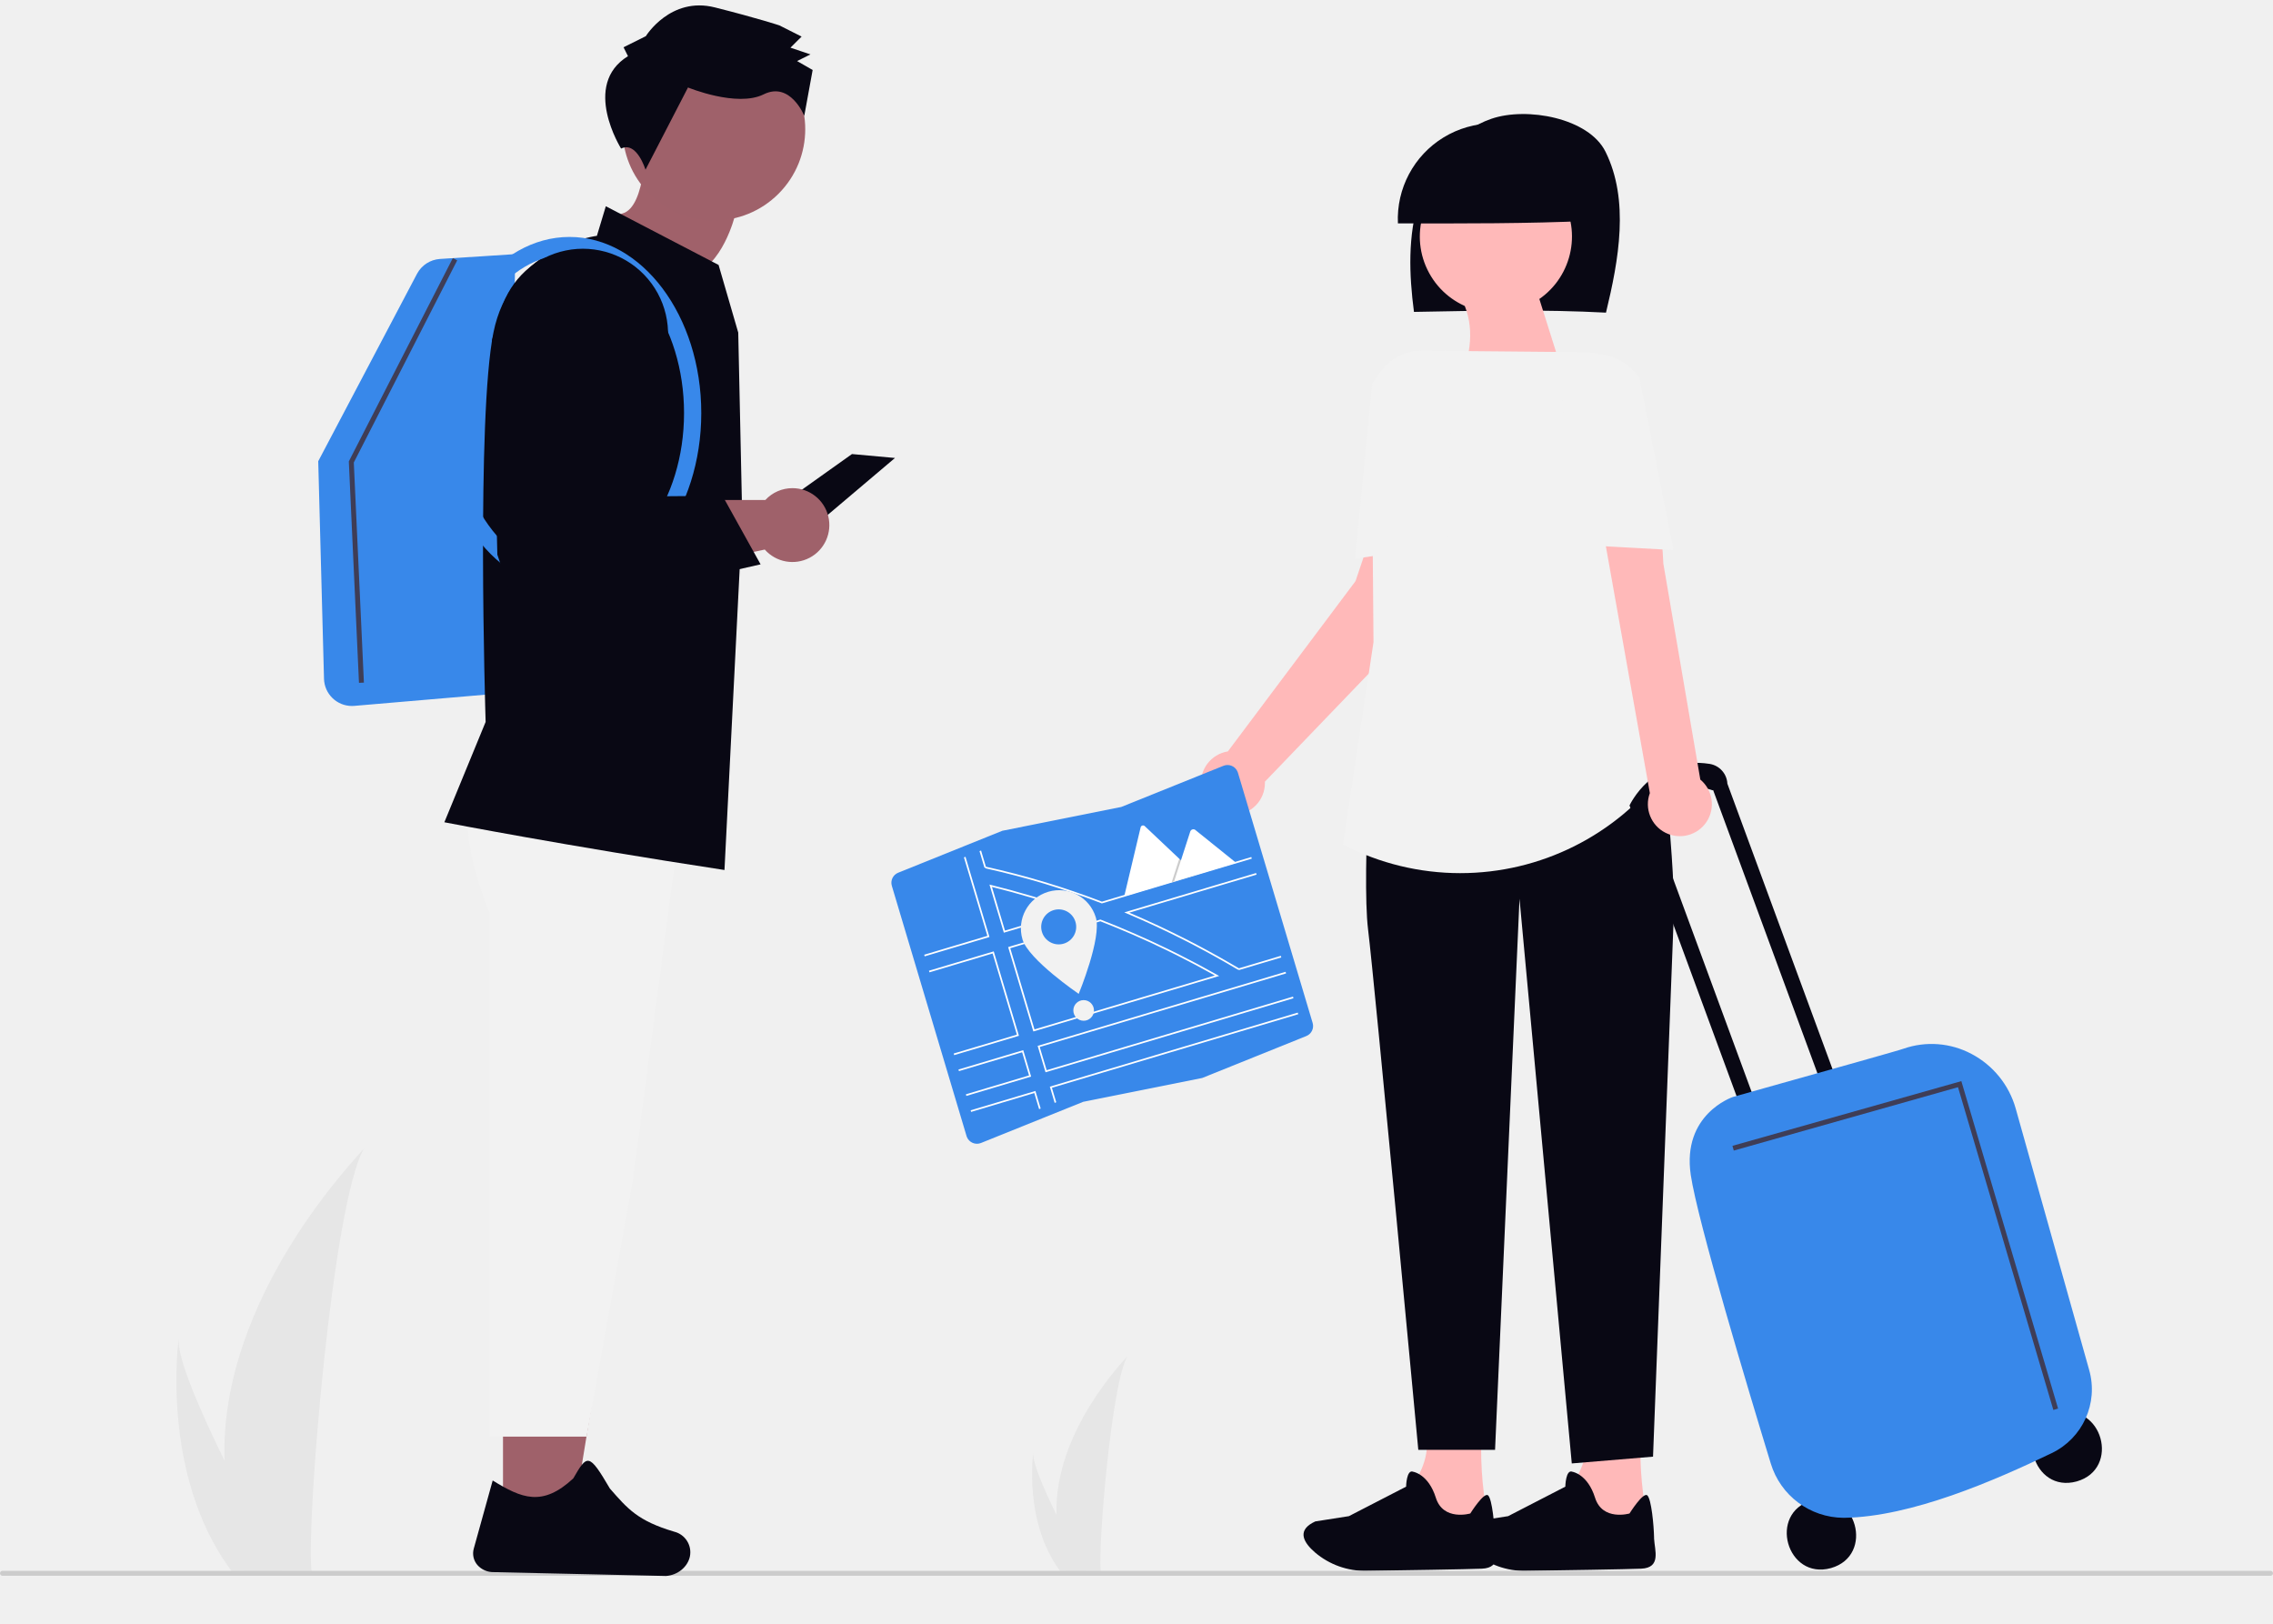
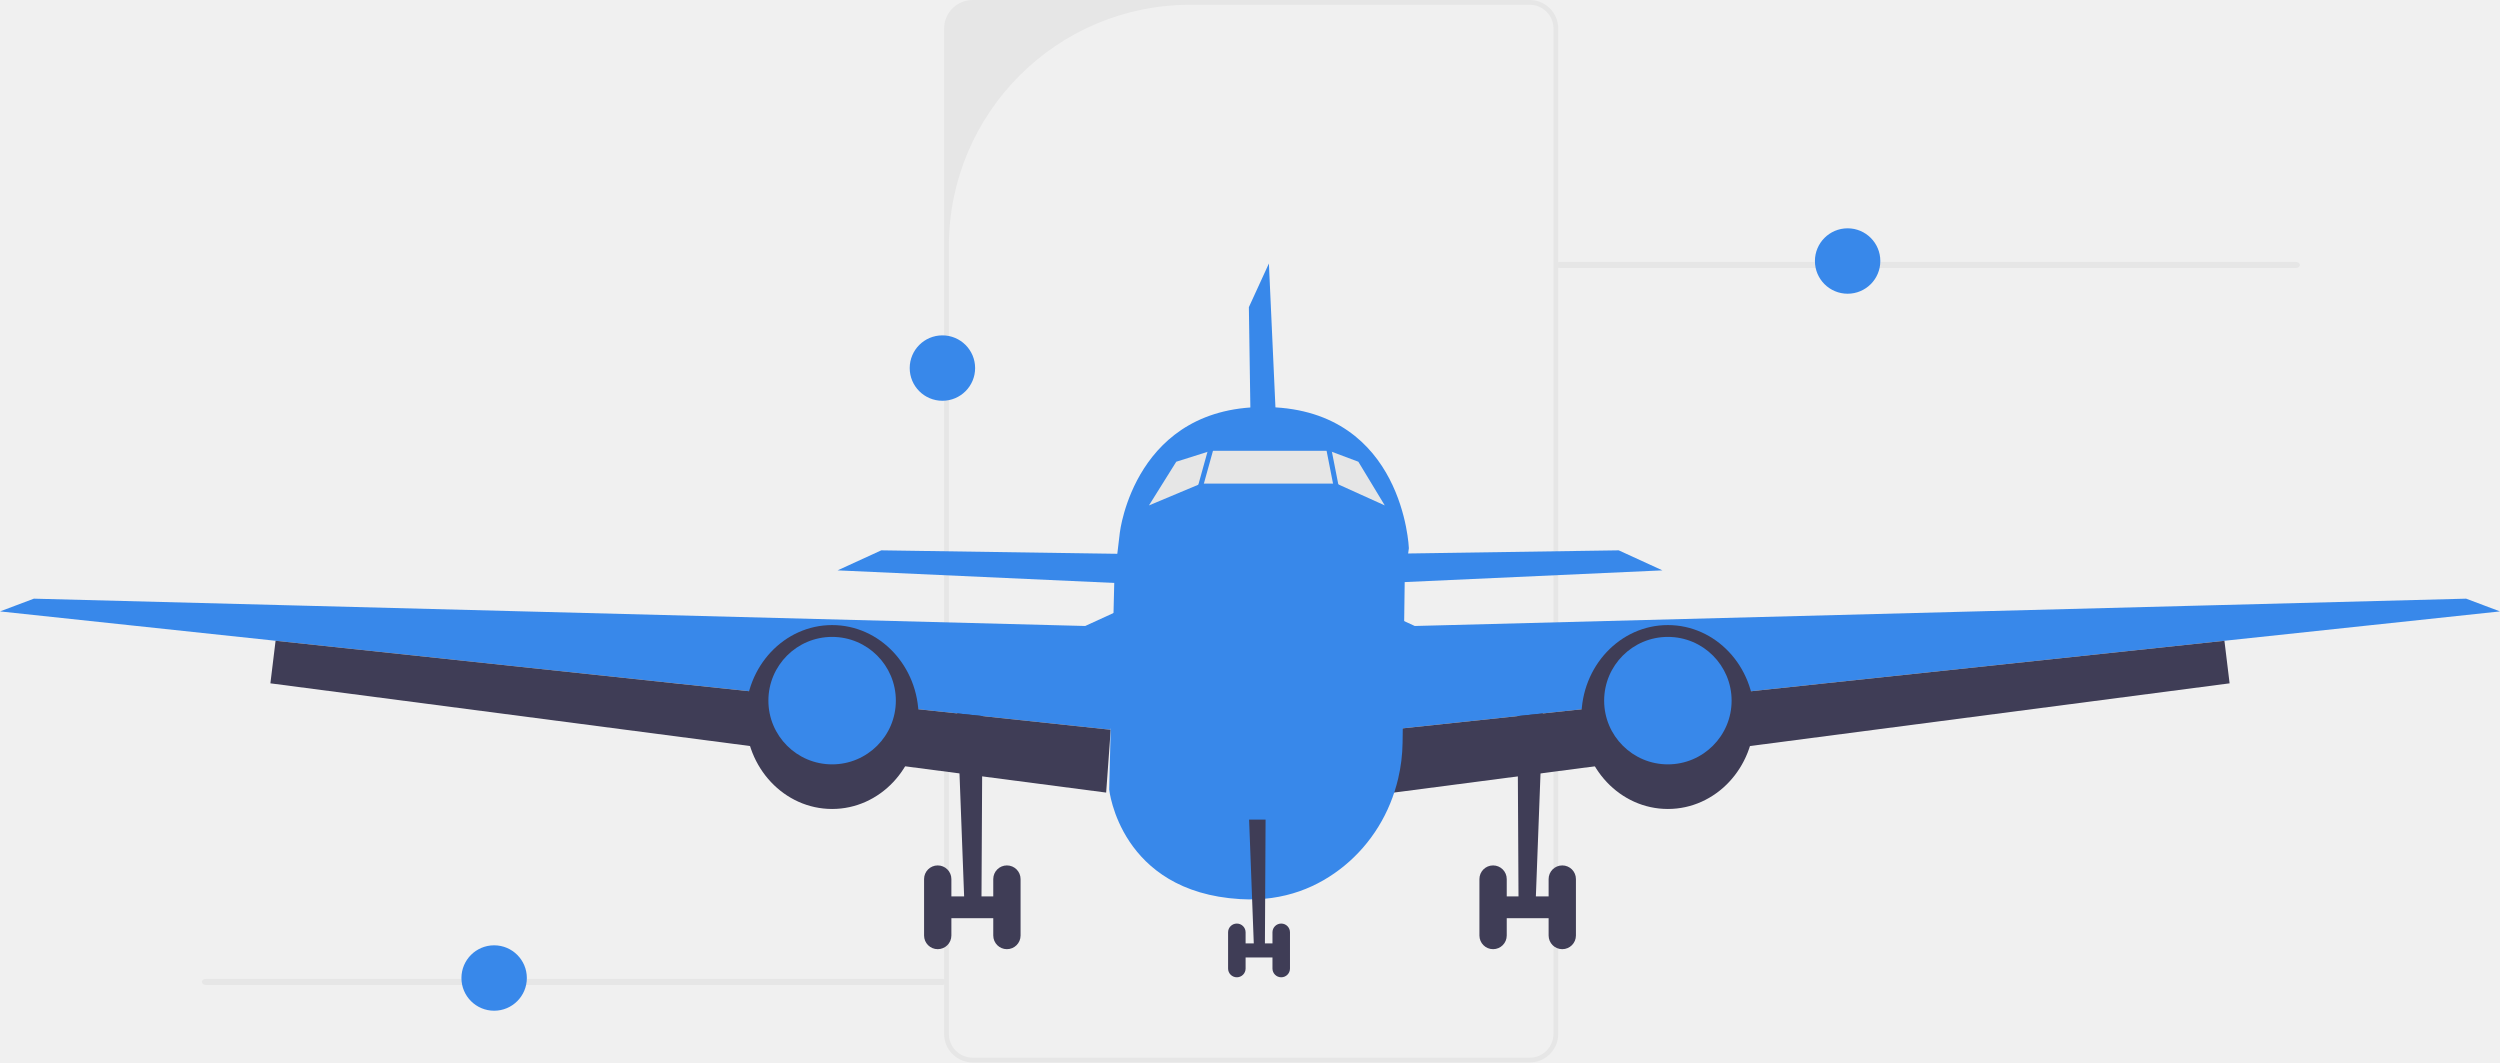
- <svg xmlns="http://www.w3.org/2000/svg" width="923" height="659.247" viewBox="0 0 923 659.247" role="img" artist="Katerina Limpitsouni" source="https://undraw.co/">
-   <g id="Group_239" data-name="Group 239" transform="translate(-498.5 -220.096)">
-     <path id="Path_3921-1172" data-name="Path 3921" d="M213.491,787.3l17.2,18.569s15.913.181,12.8-8.6a32.093,32.093,0,0,1-1.323-5.845,143.611,143.611,0,0,1-1.12-18.793c0-4.117.064-7.007.064-7.007s-25.054-10.975-22.494.459a21.49,21.49,0,0,1,.512,4.352,27.241,27.241,0,0,1-2.858,12.212A27.632,27.632,0,0,1,213.491,787.3Z" transform="translate(923.559 35.167)" fill="#ffb9b9" />
-     <path id="Path_3922-1173" data-name="Path 3922" d="M215.01,813.922a31.293,31.293,0,0,0,20.948,7.466c14.186-.2,40.69-.619,46.844-.875,8.234-.363,5.5-7.391,5.237-12.234v-.48c-.1-4.853-1.067-15.369-2.709-17.012s-7.263,7.317-7.263,7.317-10.975,3.2-13.994-6.4-9.151-10.527-9.151-10.527c-2.784-1.205-2.922,6.037-2.922,6.037l-23.23,11.978-13.631,2.133c-.437.2-.832.405-1.205.608C207.768,805.39,210.5,810.019,215.01,813.922Z" transform="translate(882.13 36.509)" fill="#090814" />
-     <path id="Path_2632-1174" data-name="Path 2632" d="M213.491,787.3l17.2,18.569s15.913.181,12.8-8.6a32.093,32.093,0,0,1-1.323-5.845,143.611,143.611,0,0,1-1.12-18.793c0-4.117.064-7.007.064-7.007s-25.054-10.975-22.494.459a21.49,21.49,0,0,1,.512,4.352,27.241,27.241,0,0,1-2.858,12.212A27.632,27.632,0,0,1,213.491,787.3Z" transform="translate(858.904 35.167)" fill="#ffb9b9" />
-     <path id="Path_2634-1175" data-name="Path 2634" d="M215.01,813.922a31.293,31.293,0,0,0,20.948,7.466c14.186-.2,40.69-.619,46.844-.875,8.234-.363,5.5-7.391,5.237-12.234v-.48c-.1-4.853-1.067-15.369-2.709-17.012s-7.263,7.317-7.263,7.317-10.975,3.2-13.994-6.4-9.151-10.527-9.151-10.527c-2.784-1.205-2.922,6.037-2.922,6.037l-23.23,11.978-13.631,2.133c-.437.2-.832.405-1.205.608C207.768,805.39,210.5,810.019,215.01,813.922Z" transform="translate(817.476 36.509)" fill="#090814" />
-     <path id="Path_3773-1176" data-name="Path 3773" d="M197.635,292.124s0,28.72-10.091,31.049,13.972,28.72,27.168,25.616,18.629-24.063,18.629-24.063-11.643-14.748-6.986-22.511S197.635,292.124,197.635,292.124Z" transform="translate(557.992 -13.046) rotate(-1)" fill="#a0616a" />
-     <path id="Path_3899-1177" data-name="Path 3899" d="M790.645,255.934c5.19-21.431,9.588-45.6-.2-65.342-6.792-13.7-31.918-18.308-46.321-13.374s-24.817,18.32-29.4,32.915-4.048,30.323-2.052,45.5C739.164,255.12,765.654,254.611,790.645,255.934Z" transform="translate(360 91.102)" fill="#090814" />
-     <path id="Path_133-1178" data-name="Path 133" d="M229.669,722.035a158.392,158.392,0,0,0,7.4,43.785c.1.329.211.653.319.982H265c-.029-.295-.059-.624-.088-.982-1.841-21.166,8.677-148.453,21.369-170.483C285.17,597.124,227.528,654.781,229.669,722.035Z" transform="translate(360 91.102)" fill="#e6e6e6" />
-     <path id="Path_134-1179" data-name="Path 134" d="M231.741,765.82c.231.329.471.658.717.982h20.716c-.157-.28-.339-.609-.55-.982-3.422-6.176-13.551-24.642-22.953-43.785-10.1-20.572-19.374-41.924-18.593-49.652C210.836,674.125,203.844,727.259,231.741,765.82Z" transform="translate(360 91.102)" fill="#e6e6e6" />
-     <path id="Path_133-2-1180" data-name="Path 133" d="M567.519,744.058a80.475,80.475,0,0,0,3.76,22.245c.051.167.107.332.162.5H585.47c-.015-.15-.03-.317-.045-.5-.935-10.754,4.408-75.423,10.857-86.616C595.717,680.6,566.431,709.889,567.519,744.058Z" transform="translate(360 91.102)" fill="#e6e6e6" />
-     <path id="Path_134-2-1181" data-name="Path 134" d="M568.572,766.3c.117.167.239.334.364.5h10.525c-.08-.142-.172-.309-.279-.5-1.739-3.138-6.885-12.52-11.661-22.245-5.131-10.452-9.843-21.3-9.446-25.226C557.951,719.717,554.4,746.712,568.572,766.3Z" transform="translate(360 91.102)" fill="#e6e6e6" />
-     <path id="Path_3885-1182" data-name="Path 3885" d="M345.964,182.157l-35.71,25.4,22.22,2.38,30.95-26.19Z" transform="translate(498.5 222.299)" fill="#090814" />
-     <path id="Path_1240-1183" data-name="Path 1240" d="M893.89,388.2l37.862,23.523,10.076-41.967-28.4-9.89C912.281,370.872,905.492,380.237,893.89,388.2Z" transform="translate(124.233 504.521) rotate(-31)" fill="#ffb9b9" />
-     <path id="Path_3886-1184" data-name="Path 3886" d="M206.254,615.845h28.5L248.307,533H206.249Z" transform="translate(496.5 220.524)" fill="#9f616a" />
-     <path id="Path_3888-1185" data-name="Path 3888" d="M331.25,451.143s-9.308,9.94,6.1,48.688V712.294h39.358l18.857-104.558L415.56,456.5Z" transform="translate(360 91.102)" fill="#f2f2f2" />
-     <path id="Path_3889-1186" data-name="Path 3889" d="M281.379,415.64A11.344,11.344,0,0,1,270.07,404.6l-2.344-88.338,40.109-76.093a11.412,11.412,0,0,1,9.307-6.03l30.566-1.962-2.639,178.065-62.7,5.358Q281.874,415.64,281.379,415.64Z" transform="translate(360 91.102)" fill="#3888ea" />
-     <path id="Path_3890-1187" data-name="Path 3890" d="M432.691,482.237l-.547-.083c-63.9-9.746-112.12-19.088-112.6-19.182l-.6-.116L335.7,422.113c-.132-4.257-3.758-123.808,3.183-158.156,6.72-33.251,38.394-38.7,42-39.213l3.624-12.008,45.787,23.826,7.986,27.484,1.622,75.327Z" transform="translate(360 91.102)" fill="#090814" />
-     <path id="Path_3891-1188" data-name="Path 3891" d="M369.768,368.2c-29.5,0-53.5-32.075-53.5-71.5s24-71.5,53.5-71.5,53.5,32.075,53.5,71.5S399.268,368.2,369.768,368.2Zm0-136c-25.64,0-46.5,28.935-46.5,64.5s20.86,64.5,46.5,64.5,46.5-28.935,46.5-64.5-20.86-64.5-46.5-64.5Z" transform="translate(360 91.102)" fill="#3888ea" />
-     <path id="Path_3892-1189" data-name="Path 3892" d="M460.268,327.2a14.944,14.944,0,0,0-10.979,4.8l-76.959,0-28.19,6,4.628,35.7L449.05,352.131A14.994,14.994,0,1,0,460.268,327.2Z" transform="translate(360 91.102)" fill="#9f616a" />
-     <circle id="Ellipse_673" data-name="Ellipse 673" cx="37.091" cy="37.091" r="37.091" transform="translate(735.938 272.551) rotate(-45)" fill="#9f616a" />
-     <path id="Path_3893-1190" data-name="Path 3893" d="M393.505,151.8l-1.8-3.619,9.048-4.5s9.981-16.241,28.043-11.677,26.188,7.3,26.188,7.3l9.025,4.541-4.53,4.507,8.126,2.732-5.429,2.7,6.316,3.631-3.4,18.611s-5.648-14.116-16.5-8.722-30.717-2.789-30.717-2.789L400.618,197.9s-3.559-11.705-9.906-8.584C390.712,189.318,374.5,163.5,393.505,151.8Z" transform="translate(360 91.102)" fill="#090814" />
-     <path id="Path_3894-1191" data-name="Path 3894" d="M715.793,380.146l-1.585-29.734-16-13-9.269,27.534L637.1,434.089a12.993,12.993,0,1,0,15.049,12.823c0-.175-.019-.345-.026-.518Z" transform="translate(360 91.102)" fill="#ffb9b9" />
-     <circle id="Ellipse_674" data-name="Ellipse 674" cx="30.89" cy="30.89" r="30.89" transform="translate(1064.019 303.852) rotate(-28.663)" fill="#ffb9b9" />
-     <path id="Path_3900-1192" data-name="Path 3900" d="M783.705,218.675a38.8,38.8,0,1,0-77.551,1.022C732.594,219.754,759.033,219.81,783.705,218.675Z" transform="translate(360 91.102)" fill="#090814" />
-     <path id="Path_3901-1193" data-name="Path 3901" d="M696.339,411.143s-5.027,73.011-2.3,95.283,20.393,211.242,20.393,211.242H745.6l9.929-223.754L776.755,723.19l32.992-2.748,8.586-223.882s-2.061-84.846-18.813-93.354Z" transform="translate(360 91.102)" fill="#090814" />
-     <path id="Path_3902-1194" data-name="Path 3902" d="M731.482,483.517a103.556,103.556,0,0,1-47.31-11.457l-.32-.164,12.384-82.172-.8-97.934a20.245,20.245,0,0,1,20.43-20.409l66.451.61a21.444,21.444,0,0,1,21.181,23.137l-6.219,78.51,20.565,63.724-3.574,4.752a103.462,103.462,0,0,1-82.783,41.4Z" transform="translate(360 91.102)" fill="#f2f2f2" />
-     <path id="Path_3903-1195" data-name="Path 3903" d="M688.755,355.871l6.963-71.052,2.238-3.185a20.246,20.246,0,0,1,28.276-4.872l1.918,1.361-1.893,72.005Z" transform="translate(360 91.102)" fill="#f2f2f2" />
-     <path id="Path_3904-1196" data-name="Path 3904" d="M974.08,703c18-4.973,25.683,22.363,7.727,27.495C963.807,735.471,956.125,708.135,974.08,703Z" transform="translate(360 91.102)" fill="#090814" />
-     <path id="Path_3905-1197" data-name="Path 3905" d="M874.272,738.187c18-4.973,25.683,22.363,7.727,27.495C864,770.654,856.317,743.318,874.272,738.187Z" transform="translate(360 91.102)" fill="#090814" />
-     <path id="Path_3906-1198" data-name="Path 3906" d="M833.879,449.879l.278-.078,46.367,125.882,6.113-1.718-46.7-126.785h0a8.574,8.574,0,0,0-7.171-8.018c-23.188-3.667-32.587,16.917-32.587,16.917l.093.137,47.4,128.7,6.113-1.718L807.78,458.285C821.787,444.431,833.879,449.879,833.879,449.879Z" transform="translate(360 91.102)" fill="#090814" />
-     <path id="Path_3907-1199" data-name="Path 3907" d="M887.019,745.268a31.062,31.062,0,0,1-29.452-22.033c-8.849-28.965-29.729-98.365-32.5-117.2-3.6-24.522,16.7-31.5,17.147-31.646.546-.184,8.707-2.468,20-5.629,19.2-5.373,48.213-13.493,49.279-13.973a34.562,34.562,0,0,1,27.577,2.13A36.094,36.094,0,0,1,957,579.033l29.865,106.253a28.724,28.724,0,0,1-15.223,33.723c-23.044,11.071-56.841,25.84-84.172,26.257Z" transform="translate(360 91.102)" fill="#3888ea" />
-     <path id="Path_3908-1200" data-name="Path 3908" d="M828.948,445.525l-15.013-87.7-1.675-29.6-24.271,7.95,20.47,114.834a12.994,12.994,0,1,0,20.49-5.49Z" transform="translate(360 91.102)" fill="#ffb9b9" />
-     <path id="Path_3909-1201" data-name="Path 3909" d="M818.041,352.327l-37.883-2.061-8.9-71.479.866-.751a21.445,21.445,0,0,1,30.312,2.217l1.752,2.038.026.129Z" transform="translate(360 91.102)" fill="#f2f2f2" />
-     <path id="Path_3910-1202" data-name="Path 3910" d="M833.809,570.283l-38.72-131.052L704.04,464.962l-.544-1.924,92.951-26.269.28.948,39,132Z" transform="translate(498.5 222.299)" fill="#3f3d56" />
-     <path id="Path_3911-1203" data-name="Path 3911" d="M145.769,275.046l-4.123-89.9,42.232-82.554,1.78.911-41.989,82.081,4.1,89.371Z" transform="translate(498.5 222.299)" fill="#3f3d56" />
-     <path id="Path_3912-1204" data-name="Path 3912" d="M1060.5,768.8h-921a1,1,0,0,1,0-2h921a1,1,0,0,1,0,2Z" transform="translate(360 91.102)" fill="#ccc" />
-     <path id="Path_3913-1205" data-name="Path 3913" d="M349.261,380.39l-8.8-26.18-2.129-87.269,3.75-12.382a34.593,34.593,0,1,1,65.335,22.6l-20.1,51.506,1.022,1.983,43.546-.353,15.468,27.843Z" transform="translate(360 91.102)" fill="#090814" />
-     <path id="Path_3914-1206" data-name="Path 3914" d="M626.666,566.69l-.031.006-48.264,9.662-41.519,16.72a4.406,4.406,0,0,1-5.733-2.441q-.076-.189-.135-.385L500.653,488.69a4.387,4.387,0,0,1,2.576-5.348l42.278-17.026.031-.006,48.264-9.662,41.519-16.72a4.406,4.406,0,0,1,5.733,2.441q.076.189.135.385l30.331,101.562a4.387,4.387,0,0,1-2.576,5.348Z" transform="translate(360 91.102)" fill="#3888ea" />
-     <path id="Path_3915-1207" data-name="Path 3915" d="M574.875,498.469c-11.068-3.906-22.507-7.327-34-10.169l-.577-.143,5.834,19.535,29.724-8.877Zm-28.285,8.38-5.3-17.747c10.937,2.723,21.821,5.97,32.377,9.661Zm86.282,18.028q-7.728-4.37-15.678-8.369-2.192-1.1-4.4-2.176-13.462-6.549-27.336-11.941l-.108-.042L547.88,513.539,558.112,547.8l75.452-22.534Zm-74.3,22.082-9.845-32.965,36.6-10.93q13.379,5.2,26.452,11.526,2.27,1.1,4.523,2.227,7.873,3.942,15.546,8.258Zm74.3-22.082q-7.728-4.37-15.678-8.369-2.192-1.1-4.4-2.176-13.462-6.549-27.336-11.941l-.108-.042L547.88,513.539,558.112,547.8l75.452-22.534Zm-74.3,22.082-9.845-32.965,36.6-10.93q13.379,5.2,26.452,11.526,2.27,1.1,4.523,2.227,7.873,3.942,15.546,8.258Zm16.307-48.49c-11.068-3.906-22.507-7.327-34-10.169l-.577-.143,5.834,19.535,29.724-8.877Zm-28.285,8.38-5.3-17.747c10.937,2.723,21.821,5.97,32.377,9.661Zm28.285-8.38c-11.068-3.906-22.507-7.327-34-10.169l-.577-.143,5.834,19.535,29.724-8.877Zm-28.285,8.38-5.3-17.747c10.937,2.723,21.821,5.97,32.377,9.661Zm86.282,18.028q-7.728-4.37-15.678-8.369-2.192-1.1-4.4-2.176-13.462-6.549-27.336-11.941l-.108-.042L547.88,513.539,558.112,547.8l75.452-22.534Zm-74.3,22.082-9.845-32.965,36.6-10.93q13.379,5.2,26.452,11.526,2.27,1.1,4.523,2.227,7.873,3.942,15.546,8.258ZM527.708,563.25l.194.65,25.654-7.661,2.813,9.419-25.654,7.661.194.65,26.3-7.855-3.2-10.718Zm37.1,6.962,1.966,6.582.632-.254-1.754-5.872L665.68,540.794l-.194-.65Zm95.929-45.982-.194-.65L559.858,553.649l3.2,10.718L663.74,534.3l-.194-.65L563.515,563.523,560.7,554.1Zm-74.773-29.139a330.783,330.783,0,0,0-47.119-14.184l-1.964-6.577-.632.254,1.979,6.628.664.4a330.106,330.106,0,0,1,46.936,14.152l.108.042,60.881-18.182-.194-.65Zm-46.516,13.892-25.654,7.662.194.65,26.3-7.855-9.726-32.566-.632.254Zm109.117-25.512-53.522,15.984.872.366q12.313,5.181,24.563,11.455,1.741.891,3.479,1.807,8.647,4.541,17.16,9.588l.63.157,17.051-5.092-.194-.65-17.01,5.08q-8.423-5-17-9.514-1.716-.9-3.436-1.788-11.99-6.159-24.109-11.3l51.713-15.444ZM532.655,579.814l.194.65L558.5,572.8l1.951,6.535.632-.254-2.128-7.124ZM515.73,523.14l.194.65,25.654-7.661,9.845,32.965-25.654,7.661.194.65,26.3-7.855-10.233-34.264Zm59.145-24.671c-11.068-3.906-22.507-7.327-34-10.169l-.577-.143,5.834,19.535,29.724-8.877Zm-28.285,8.38-5.3-17.747c10.937,2.723,21.821,5.97,32.377,9.661Zm86.282,18.028q-7.728-4.37-15.678-8.369-2.192-1.1-4.4-2.176-13.462-6.549-27.336-11.941l-.108-.042L547.88,513.539,558.112,547.8l75.452-22.534Zm-74.3,22.082-9.845-32.965,36.6-10.93q13.379,5.2,26.452,11.526,2.27,1.1,4.523,2.227,7.873,3.942,15.546,8.258Zm16.307-48.49c-11.068-3.906-22.507-7.327-34-10.169l-.577-.143,5.834,19.535,29.724-8.877Zm-28.285,8.38-5.3-17.747c10.937,2.723,21.821,5.97,32.377,9.661Zm86.282,18.028q-7.728-4.37-15.678-8.369-2.192-1.1-4.4-2.176-13.462-6.549-27.336-11.941l-.108-.042L547.88,513.539,558.112,547.8l75.452-22.534Zm-74.3,22.082-9.845-32.965,36.6-10.93q13.379,5.2,26.452,11.526,2.27,1.1,4.523,2.227,7.873,3.942,15.546,8.258Z" transform="translate(360 91.102)" fill="#fff" />
-     <path id="Path_3916-1208" data-name="Path 3916" d="M583.493,501.529c2.456,8.225-6.965,31-6.965,31s-20.366-13.876-22.822-22.1a15.543,15.543,0,1,1,29.787-8.9Z" transform="translate(360 91.102)" fill="#f2f2f2" />
-     <path id="Path_3917-1209" data-name="Path 3917" d="M575.215,503.3a7.106,7.106,0,1,1-8.842-4.775,7.106,7.106,0,0,1,8.842,4.775Z" transform="translate(360 91.102)" fill="#3888ea" style="isolation: isolate" />
-     <circle id="Ellipse_675" data-name="Ellipse 675" cx="4.19" cy="4.19" r="4.19" transform="translate(934.35 626.172)" fill="#f2f2f2" />
-     <path id="Path_3918-1210" data-name="Path 3918" d="M624.258,484.17l-29.119,8.7a.62.62,0,0,1-.111.024l6.648-27.968a1.006,1.006,0,0,1,1.679-.5l14.024,13.248.672.634Z" transform="translate(360 91.102)" fill="#fff" />
-     <path id="Path_3919-1211" data-name="Path 3919" d="M485.758,352.972l-9.942,2.969,2.764-8.546.2-.616.1-.308.671.634Z" transform="translate(498.5 222.299)" opacity="0.2" style="isolation: isolate" />
-     <path id="Path_3920-1212" data-name="Path 3920" d="M640.472,479.328l-25.186,7.522,2.763-8.547.2-.616,3.6-11.138a1.343,1.343,0,0,1,1.876-.685,1.2,1.2,0,0,1,.126.087Z" transform="translate(360 91.102)" fill="#fff" />
-     <path id="Path_1242-1213" data-name="Path 1242" d="M937.435,724.247l67.14,19.619c4.69.9,9.445-1.249,11.43-5.16h0a8.616,8.616,0,0,0-3.539-11.336c-13.241-8.121-15.872-13.885-20.71-23.7-4.474-16.28-5.284-15.853-13.286-7.823-15.171,8.04-22.379,2.353-31.829-7.651l-14.567,24.7a7.215,7.215,0,0,0-.327,6.815,8.622,8.622,0,0,0,5.687,4.536Z" transform="matrix(0.966, -0.259, 0.259, 0.966, -394.13, 401.6)" fill="#090814" />
+ <svg xmlns="http://www.w3.org/2000/svg" width="993.73" height="422.322" viewBox="0 0 993.73 422.322" role="img" artist="Katerina Limpitsouni" source="https://undraw.co/">
+   <path d="M608.038,422.322h-221.408c-6.261,0-11.355-5.094-11.355-11.355V11.355c0-6.261,5.094-11.355,11.355-11.355h221.408c6.261,0,11.355,5.094,11.355,11.355V410.967c0,6.261-5.094,11.355-11.355,11.355ZM473.168,1.896c-53.018,0-95.997,42.979-95.997,95.997V410.967c0,5.224,4.235,9.459,9.459,9.459h221.408c5.224,0,9.459-4.235,9.459-9.459V11.355c0-5.224-4.235-9.459-9.459-9.459h-134.87Z" fill="#e6e6e6" />
+   <path d="M618.244,105.309c0,.677,.759,1.22,1.704,1.22h292.523c.945,0,1.704-.543,1.704-1.22,0-.677-.759-1.22-1.704-1.22h-292.523c-.945,0-1.704,.544-1.704,1.22h0Z" fill="#e6e6e6" />
+   <polygon points="380.339 279.582 383.234 356.301 376.187 356.301 376.187 364.986 395.883 364.986 395.883 356.301 390.138 356.301 390.548 279.582 380.339 279.582" fill="#3f3d56" />
+   <path d="M372.739,343.997h-0c2.998,0,5.428,2.43,5.428,5.428v22.437c0,2.998-2.43,5.428-5.428,5.428h0c-2.998,0-5.428-2.43-5.428-5.428v-22.437c0-2.998,2.43-5.428,5.428-5.428Z" fill="#3f3d56" />
+   <path d="M400.242,343.997h-0c2.998,0,5.428,2.43,5.428,5.428v22.437c0,2.998-2.43,5.428-5.428,5.428h0c-2.998,0-5.428-2.43-5.428-5.428v-22.437c0-2.998,2.43-5.428,5.428-5.428Z" fill="#3f3d56" />
+   <polygon points="444.392 231.781 332.932 226.715 350.303 218.754 448.011 220.201 444.392 231.781" fill="#3888ea" />
+   <polygon points="0 243.032 13.461 237.965 431.364 248.822 448.735 240.86 441.497 290.076 109.538 254.704 0 243.032" fill="#3888ea" />
+   <polygon points="107.479 271.62 109.538 254.704 441.497 290.076 439.688 315.046 107.479 271.62" fill="#3f3d56" />
+   <ellipse cx="330.761" cy="285.01" rx="34.379" ry="36.55" fill="#3f3d56" />
+   <circle cx="330.761" cy="278.496" r="25.332" fill="#3888ea" />
+   <polygon points="613.391 279.582 610.496 356.301 617.543 356.301 617.543 364.986 597.848 364.986 597.848 356.301 603.592 356.301 603.182 279.582 613.391 279.582" fill="#3f3d56" />
+   <rect x="615.563" y="343.997" width="10.857" height="33.293" rx="5.428" ry="5.428" fill="#3f3d56" />
+   <rect x="588.06" y="343.997" width="10.857" height="33.293" rx="5.428" ry="5.428" fill="#3f3d56" />
+   <polygon points="549.338 231.781 660.798 226.715 643.428 218.754 545.719 220.201 549.338 231.781" fill="#3888ea" />
+   <polygon points="509.444 216.188 504.378 104.728 496.416 122.099 497.864 219.807 509.444 216.188" fill="#3888ea" />
+   <polygon points="993.73 243.032 980.269 237.965 562.366 248.822 544.996 240.86 552.233 290.076 884.192 254.704 993.73 243.032" fill="#3888ea" />
+   <polygon points="886.251 271.62 884.192 254.704 552.233 290.076 554.043 315.046 886.251 271.62" fill="#3f3d56" />
+   <ellipse cx="662.969" cy="285.01" rx="34.379" ry="36.55" fill="#3f3d56" />
+   <circle cx="662.969" cy="278.496" r="25.332" fill="#3888ea" />
+   <path d="M560.014,217.897l-1.643,12.106-.854,65.168c-.065,4.849-.651,9.641-1.752,14.287-3.17,13.534-10.574,25.846-21.51,34.77-9.923,8.106-23.457,14.244-41.37,13.158-47.769-2.895-51.988-43.549-51.988-43.549l1.802-73.723,.246-10.111,2.171-18.244s5.79-51.387,59.349-49.94c53.559,1.448,55.549,56.077,55.549,56.077Z" fill="#3888ea" />
+   <polygon points="456.696 200.903 467.553 183.533 481.304 179.19 528.349 179.19 539.929 183.533 550.438 200.903 531.244 192.218 477.4 192.218 456.696 200.903" fill="#e6e6e6" />
+   <g>
+     <polygon points="496.509 325.785 498.366 375.001 493.846 375.001 493.846 380.573 506.48 380.573 506.48 375.001 502.795 375.001 503.058 325.785 496.509 325.785" fill="#3f3d56" />
+     <path d="M491.634,367.108h0c1.923,0,3.482,1.559,3.482,3.482v14.393c0,1.923-1.559,3.482-3.482,3.482h0c-1.923,0-3.482-1.559-3.482-3.482v-14.393c0-1.923,1.559-3.482,3.482-3.482Z" fill="#3f3d56" />
+     <path d="M509.277,367.108h0c1.923,0,3.482,1.559,3.482,3.482v14.393c0,1.923-1.559,3.482-3.482,3.482h0c-1.923,0-3.482-1.559-3.482-3.482v-14.393c0-1.923,1.559-3.482,3.482-3.482Z" fill="#3f3d56" />
  </g>
+   <rect x="460.318" y="185.79" width="37.363" height="2" transform="translate(170.8337 598.33) rotate(-74.47739)" fill="#3888ea" />
+   <rect x="530" y="174.108" width="2" height="37.363" transform="translate(-27.20847 106.0012) rotate(-11.11698)" fill="#3888ea" />
+   <circle cx="734.416" cy="103.754" r="13" fill="#3888ea" />
+   <circle cx="374.602" cy="146.306" r="13" fill="#3888ea" />
+   <path d="M80.244,390.309c0,.677,.759,1.22,1.704,1.22H374.471c.945,0,1.704-.543,1.704-1.22,0-.677-.759-1.22-1.704-1.22H81.948c-.945,0-1.704,.544-1.704,1.22Z" fill="#e6e6e6" />
+   <circle cx="196.416" cy="388.754" r="13" fill="#3888ea" />
</svg>
